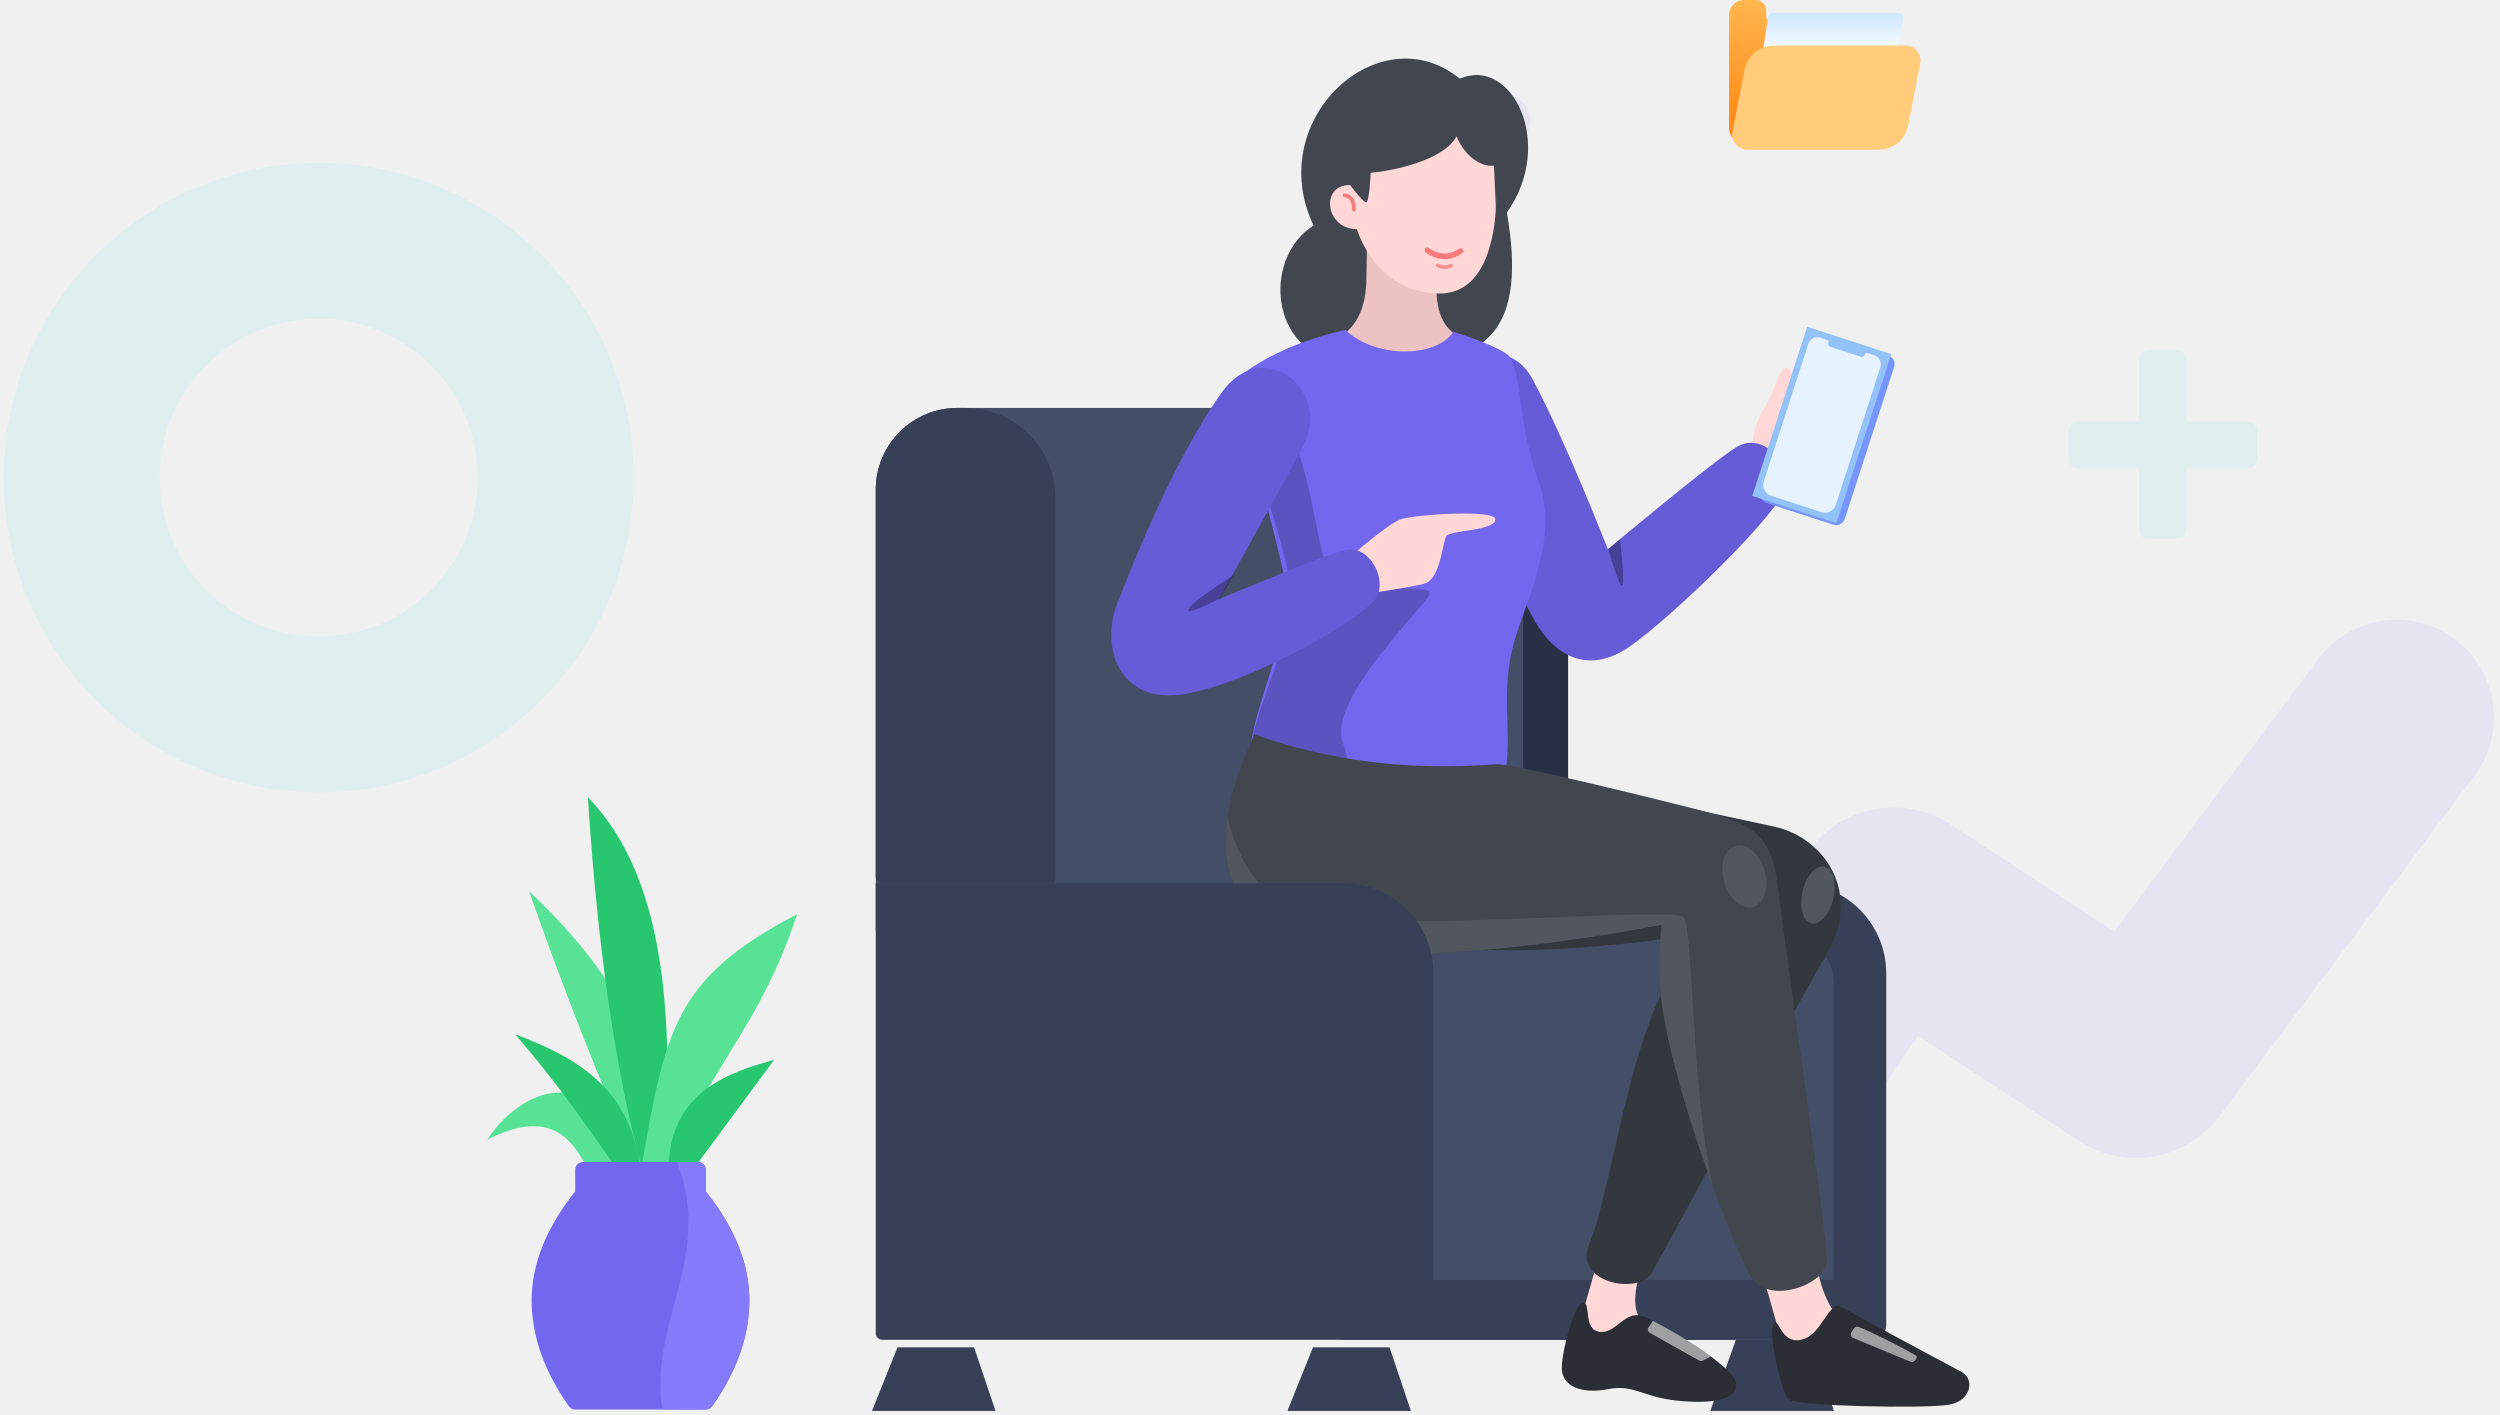
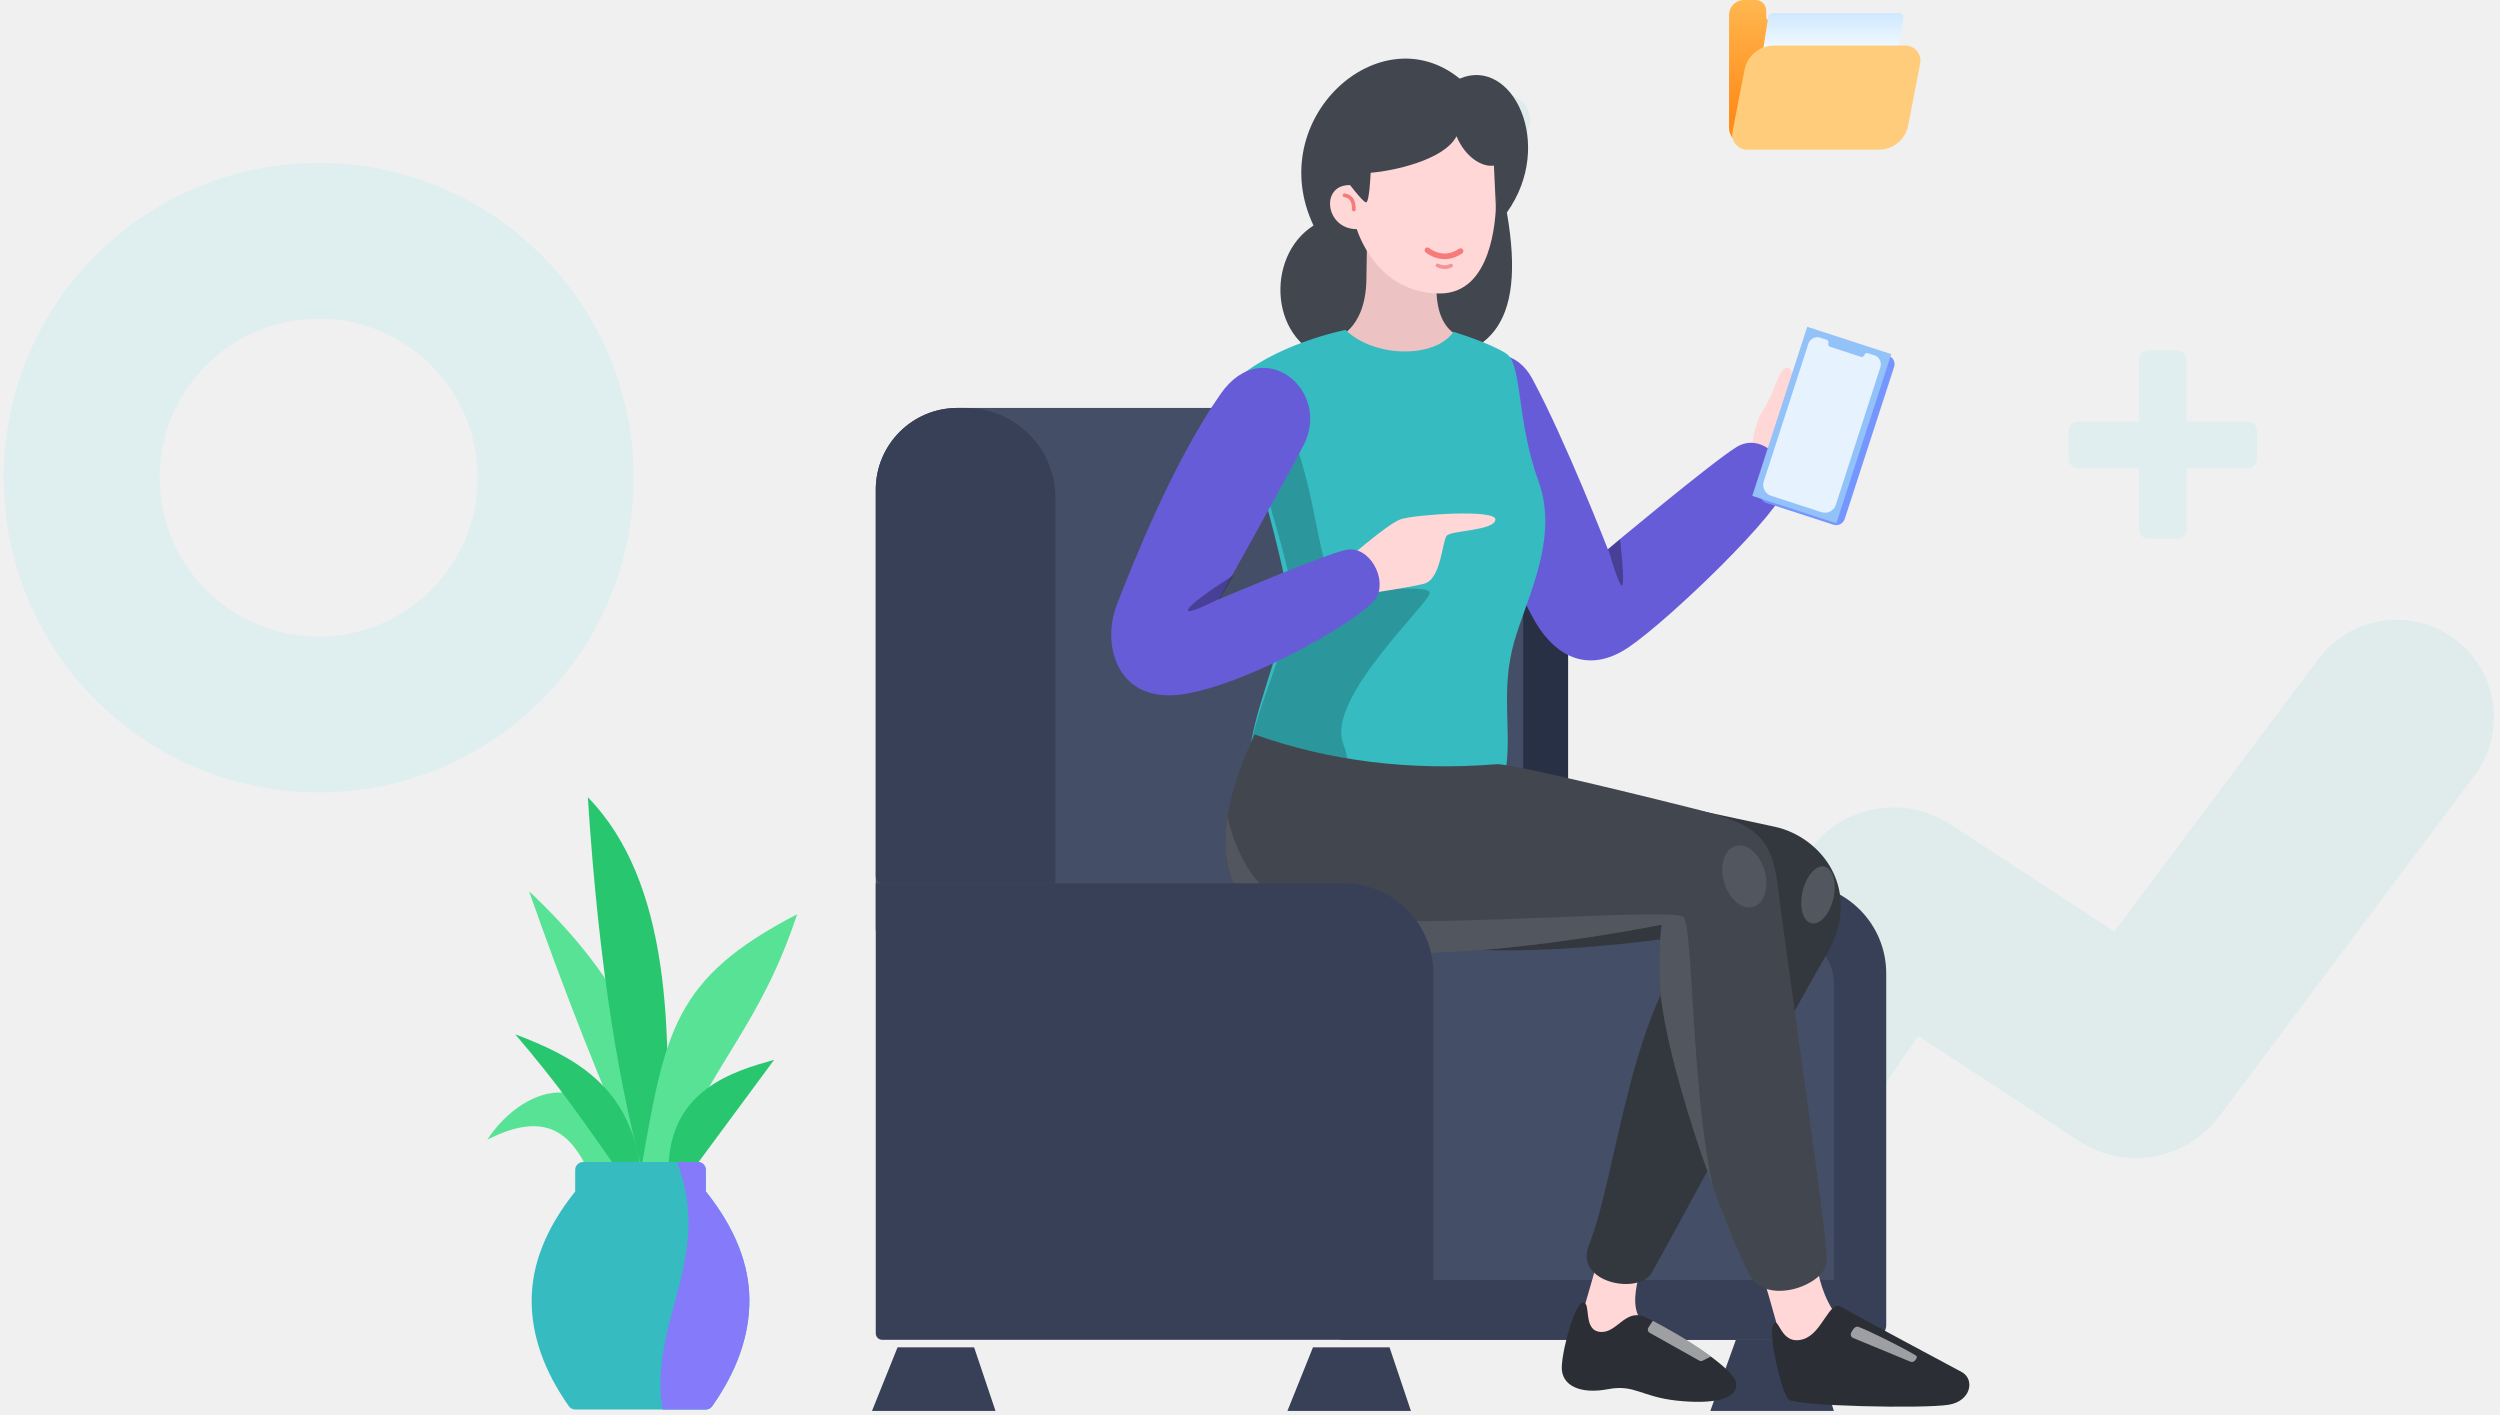
<svg xmlns="http://www.w3.org/2000/svg" xmlns:xlink="http://www.w3.org/1999/xlink" width="668px" height="378px" viewBox="0 0 668 378" version="1.1">
  <defs>
    <linearGradient x1="50%" y1="81.177%" x2="50%" y2="-34.513%" id="linearGradient-1">
      <stop stop-color="#FF8C19" offset="0%" />
      <stop stop-color="#FFC967" offset="100%" />
    </linearGradient>
    <linearGradient x1="62.11%" y1="31.381%" x2="62.11%" y2="-27.478%" id="linearGradient-2">
      <stop stop-color="#F8FDFF" offset="0%" />
      <stop stop-color="#AAD4FF" offset="100%" />
    </linearGradient>
    <path d="M13.75,0.112 L44.423,0.112 C45.591,0.112 46.538,1.052 46.538,2.212 L46.538,7.986 C54.295,17.698 58.173,27.409 58.173,37.121 C58.173,46.533 54.861,55.946 48.238,65.358 C47.842,65.92 47.194,66.255 46.503,66.255 L11.67,66.255 C10.979,66.255 10.331,65.92 9.935,65.358 C3.312,55.946 0,46.533 0,37.121 C0,27.593 3.733,18.064 11.2,8.536 L11.635,7.986 L11.635,2.212 C11.635,1.052 12.582,0.112 13.75,0.112 Z" id="path-3" />
  </defs>
  <g id="📝-Pages-New" stroke="none" stroke-width="1" fill="none" fill-rule="evenodd">
    <g id="Two-Step-Verification" transform="translate(-143, -351)">
      <g id="two-step-illustration" transform="translate(143.5, 351)">
        <g id="Group-59" transform="translate(0.5, 25)">
-           <path d="M618.526,151.035 C627.14,139.537 643.451,137.194 654.957,145.802 C666.349,154.325 668.76,170.385 660.449,181.863 L660.194,182.209 L591.941,273.315 C583.247,284.919 567.102,287.862 554.884,280.139 L554.515,279.902 L511.548,251.798 L468.226,314.852 C460.171,326.575 444.212,329.64 432.396,321.812 L432.04,321.571 C420.309,313.522 417.241,297.573 425.075,285.765 L425.316,285.409 L482.086,202.783 C490.543,190.474 507.208,187.082 519.794,195.029 L520.174,195.273 L563.94,223.899 L618.526,151.035 Z" id="Path" fill="#7367F0" fill-rule="nonzero" opacity="0.085" />
-           <path d="M395.115,3.192 C397.299,0.019 401.65,-0.788 404.833,1.39 C407.973,3.539 408.803,7.791 406.725,10.952 L406.64,11.078 L389.631,35.786 C387.137,39.268 382.312,40.107 378.788,37.698 L378.663,37.611 L368.894,30.657 L358.306,47.429 C356.277,50.643 352.047,51.638 348.796,49.693 L348.668,49.614 C345.444,47.591 344.446,43.374 346.398,40.133 L346.476,40.005 L360.517,17.764 C362.83,14.1 367.685,12.999 371.36,15.305 L371.552,15.429 L371.741,15.559 L381.715,22.66 L395.115,3.192 Z" id="Path" fill="#7367F0" fill-rule="nonzero" opacity="0.085" />
+           <path d="M618.526,151.035 C627.14,139.537 643.451,137.194 654.957,145.802 C666.349,154.325 668.76,170.385 660.449,181.863 L660.194,182.209 L591.941,273.315 C583.247,284.919 567.102,287.862 554.884,280.139 L554.515,279.902 L511.548,251.798 L468.226,314.852 C460.171,326.575 444.212,329.64 432.396,321.812 L432.04,321.571 C420.309,313.522 417.241,297.573 425.075,285.765 L425.316,285.409 L482.086,202.783 C490.543,190.474 507.208,187.082 519.794,195.029 L520.174,195.273 L563.94,223.899 L618.526,151.035 Z" id="Path" fill="#36bbc1" fill-rule="nonzero" opacity="0.085" />
+           <path d="M395.115,3.192 C397.299,0.019 401.65,-0.788 404.833,1.39 C407.973,3.539 408.803,7.791 406.725,10.952 L406.64,11.078 L389.631,35.786 C387.137,39.268 382.312,40.107 378.788,37.698 L378.663,37.611 L368.894,30.657 L358.306,47.429 C356.277,50.643 352.047,51.638 348.796,49.693 L348.668,49.614 C345.444,47.591 344.446,43.374 346.398,40.133 L346.476,40.005 L360.517,17.764 C362.83,14.1 367.685,12.999 371.36,15.305 L371.552,15.429 L371.741,15.559 L381.715,22.66 L395.115,3.192 Z" id="Path" fill="#36bbc1" fill-rule="nonzero" opacity="0.085" />
          <path d="M583.235,116.441 L583.235,100.132 L583.235,100.132 L599.557,100.132 C600.937,100.132 602.057,99.012 602.057,97.632 L602.057,90.089 C602.057,88.708 600.937,87.589 599.557,87.589 L583.235,87.589 L583.235,87.589 L583.235,71.158 C583.235,69.778 582.116,68.658 580.735,68.658 L573.062,68.658 C571.682,68.658 570.562,69.778 570.562,71.158 L570.562,87.589 L570.562,87.589 L554.241,87.589 C552.86,87.589 551.741,88.708 551.741,90.089 L551.741,97.632 C551.741,99.012 552.86,100.132 554.241,100.132 L570.562,100.132 L570.562,100.132 L570.562,116.441 C570.562,117.821 571.682,118.941 573.062,118.941 L580.735,118.941 C582.116,118.941 583.235,117.821 583.235,116.441 Z" id="+" fill="#00CFE8" opacity="0.07" />
          <path d="M84.148,18.537 C130.622,18.537 168.297,56.187 168.297,102.63 C168.297,149.073 130.622,186.723 84.148,186.723 C37.674,186.723 -0.001,149.073 -0.001,102.63 C-0.001,56.187 37.674,18.537 84.148,18.537 Z M84.148,60.15 C60.671,60.15 41.64,79.169 41.64,102.63 C41.64,126.091 60.671,145.11 84.148,145.11 C107.625,145.11 126.657,126.091 126.657,102.63 C126.657,79.169 107.625,60.15 84.148,60.15 Z" id="Oval" fill="#00CFE8" opacity="0.074" />
        </g>
        <g id="Illustration" transform="translate(328, 189) scale(-1, 1) translate(-328, -189) translate(129.5, 0)">
          <path d="M47.111,236 L172,236 L172,236 L172,354 C172,356.209 170.209,358 168,358 L27,358 C24.791,358 23,356.209 23,354 L23,260.111 C23,246.795 33.795,236 47.111,236 Z" id="Rectangle" fill="#374057" />
          <polygon id="Rectangle" fill="#374057" points="37 334 144 334 144 358 37 358" />
          <polygon id="Path" fill="#374057" points="176.173 360 183 377 150 377 155.719 360" />
          <polygon id="Path" fill="#374057" points="63.173 358 70 377 37 377 42.719 358" />
          <polygon id="Path" fill="#374057" points="287.173 360 294 377 261 377 266.719 360" />
          <path d="M131.578,109.894 L172,109 L172,109 L172,248 L108,248 L108,134 C108,120.891 118.473,110.184 131.578,109.894 Z" id="Rectangle" fill="#283046" />
          <path d="M144.111,109 L271.16,109 C283.222,109 293,118.778 293,130.84 L293,248.253 C293,249.218 292.218,250 291.253,250 L120,250 L120,250 L120,133.111 C120,119.795 130.795,109 144.111,109 Z" id="Rectangle" fill="#454E67" />
          <path d="M269,109 L271.16,109 C283.222,109 293,118.778 293,130.84 L293,234.253 C293,235.218 292.218,236 291.253,236 L245,236 L245,236 L245,133 C245,119.745 255.745,109 269,109 Z" id="Rectangle" fill="#374057" />
          <path d="M49.6,250 L165,250 L165,250 L165,342 L37,342 L37,262.6 C37,255.641 42.641,250 49.6,250 Z" id="Rectangle" fill="#454E67" />
          <g id="Wom1.4" transform="translate(115.5, 196) scale(-1, 1) translate(-115.5, -196) translate(0, 15)">
            <g id="Head" transform="translate(46.12518, 0.659181)">
              <path d="M14.105,80.612 C-3.091,76.584 -4.223,52.84 8.85,44.604 C-4.632,16.172 26.547,-12.057 47.904,5.352 C61.905,-0.677 73.54,22.849 60.512,41.121 C65.975,72.494 54.857,80.604 34.816,80.949 L14.105,80.612 Z" id="Path" fill="#42474F" />
              <path d="M14.319,74.942 C14.319,74.942 22.684,72.966 22.974,59.178 C23.265,45.39 23.061,40.683 23.061,40.683 L41.486,40.349 C41.486,40.349 41.687,55.715 41.69,61.274 C41.698,76.202 52.038,74.942 52.038,74.942 C52.038,74.942 49.889,87.046 33.193,87.991 C20.157,88.729 14.319,74.942 14.319,74.942 Z" id="Path" fill="#EDC2C2" />
              <path d="M18.766,33.798 C10.546,33.478 11.887,45.583 20.425,45.566 C20.425,45.566 25.385,62.762 42.603,62.762 C56.587,62.762 57.496,42.72 57.623,38.722 C57.76,34.459 57.777,20.454 57.777,20.454 L18.446,20.436 L18.766,33.798 Z" id="Path" fill="#FFD7D7" />
              <path d="M39.589,49.839 C39.589,49.839 42.41,54.429 47.938,52.785" id="Path" stroke="#F77B7B" stroke-width="1.5" stroke-linecap="round" transform="translate(43.76387, 51.48989) rotate(-18) translate(-43.76387, -51.48989) " />
              <path d="M41.984,55.318 C43.28,55.865 44.509,55.866 45.585,55.237" id="Path" stroke="#F49494" stroke-linecap="round" transform="translate(43.78422, 55.47802) rotate(2) translate(-43.78422, -55.47802) " />
              <path d="M19.142,40.51 C19.661,38.637 19.434,37.002 17.586,36.257" id="Path-8" stroke="#F77B7B" stroke-linecap="round" transform="translate(18.4849, 38.38361) rotate(-13) translate(-18.4849, -38.38361) " />
              <path d="M17.465,32.302 C17.465,32.302 21.97,38.384 22.883,38.416 C23.796,38.448 24.115,30.507 24.115,30.507 C29.642,30.082 43.629,27.28 47.057,20.753 C49.455,26.512 54.038,29.07 57.05,28.579 L57.621,40.815 L59.026,16.216 L16.363,16.216 L17.465,32.302 Z" id="Path" fill="#42474F" />
            </g>
            <g id="LLeg" transform="translate(53.01019, 186.6562)">
              <path d="M91.622,132.095 C91.622,132.095 84.248,147.077 90.293,151.798 C96.347,156.52 112.338,165.369 112.338,165.369 L69.971,162.691 L79.389,130.015 L91.622,132.095 Z" id="Path" fill="#FFD7D7" />
              <path d="M74.069,146.353 C76.16,146.599 73.927,153.68 78.454,154.218 C82.972,154.756 85.168,148.047 90.295,150.174 C95.422,152.301 114.12,163.297 114.856,167.793 C115.601,172.287 108.635,173.61 99.081,172.595 C89.527,171.58 87.766,168.161 80.594,169.538 C73.431,170.914 68.065,168.72 68.301,163.455 C68.538,158.19 71.979,146.108 74.069,146.353 Z" id="Path" fill="#2B2E35" />
              <path d="M92.633,151.265 L91.452,153.047 C91.147,153.508 91.272,154.128 91.733,154.433 C91.753,154.447 91.774,154.46 91.796,154.472 L105.016,161.893 C105.308,162.057 105.662,162.064 105.96,161.912 L108.115,160.813 L108.115,160.813 C105.033,158.567 102.514,156.88 99.729,155.224 C97.591,153.952 95.225,152.641 92.633,151.265 Z" id="Path-14" fill-opacity="0.541" fill="#FFFFFF" />
              <path d="M27.8,0.045 C40.627,0.621 112.014,16.504 124.984,19.203 C137.954,21.901 148.92,36.503 139.029,53.411 C127.921,72.392 99.26,126.295 92.301,138.446 C88.857,144.46 71.481,141.088 75.562,130.994 C83.171,112.176 86.704,64.903 106.103,47.666 C106.103,47.666 40.866,59.088 12.686,46.005 C-7.794,36.495 -3.161,-1.348 27.8,0.045 Z" id="Path" fill="#33373E" />
            </g>
            <g id="LArm" transform="translate(90.69452, 79.64)">
              <path d="M80.996,30.762 C80.996,30.762 80.851,20.263 84.502,14.777 C88.152,9.29 88.297,3.462 91.06,3.653 C93.823,3.844 91.087,17.39 91.087,17.39 C91.087,17.39 94.593,16.043 97.111,14.339 C99.63,12.634 107.266,4.233 109.051,5.722 C112.076,8.259 107.203,22.567 104.549,25.428 C101.885,28.289 87.337,37.699 87.337,37.699 L80.996,30.762 Z" id="Path" fill="#FFD7D7" />
              <path d="M2.174,24.471 C8.141,38.392 19.065,63.966 23.569,71.596 C29.213,81.151 38.114,85.361 48.534,78.271 C59.484,70.822 89.634,41.767 90.518,35.185 C91.394,28.604 84.015,20.707 77.337,24.796 C70.66,28.884 42.915,52.111 42.915,52.111 C42.915,52.111 31.717,23.236 22.71,6.51 C14.909,-7.962 -6.908,3.307 2.174,24.471 Z" id="Path" fill="#675CD7" />
              <path d="M43.031,52.126 C45.036,58.967 46.272,62.19 46.741,61.794 C47.21,61.398 47.031,57.281 46.204,49.444 L43.031,52.126 Z" id="Path" fill-opacity="0.303" fill="#000000" />
            </g>
            <g id="PhoneMini4" transform="translate(191.388, 99.40203) scale(-1, 1) rotate(-18) translate(-191.388, -99.40203) translate(177.888, 74.90203)">
              <g id="Group-3" transform="translate(0, 0)">
                <path d="M3.151,0.756 L21.967,0.756 C23.292,0.756 24.367,1.83 24.367,3.156 L24.367,45.868 C24.367,47.194 23.292,48.268 21.967,48.268 L3.151,48.268 C1.826,48.268 0.751,47.194 0.751,45.868 L0.751,3.156 C0.751,1.83 1.826,0.756 3.151,0.756 Z" id="Rectangle" fill="#7596FF" fill-rule="nonzero" />
                <rect id="Rectangle" fill="#93C2F9" x="2.53" y="0.131" width="23.615" height="47.513" />
                <path d="M6.751,1.828 L8.542,1.828 C8.907,1.828 9.211,2.093 9.274,2.441 L9.286,2.576 C9.286,2.989 9.618,3.323 10.029,3.323 L18.665,3.323 C19.03,3.323 19.333,3.059 19.396,2.71 L19.408,2.576 C19.408,2.163 19.741,1.828 20.152,1.828 L21.934,1.828 C23.257,1.828 24.343,2.854 24.448,4.158 L24.457,4.368 L24.457,4.368 L24.423,43.006 C24.418,44.691 23.06,46.057 21.384,46.06 L7.214,46.06 C5.61,46.063 4.297,44.811 4.186,43.226 L4.178,43.008 C4.178,43.007 4.178,43.006 4.181,43.006 L4.215,4.378 C4.216,2.969 5.351,1.828 6.751,1.828 Z" id="Rectangle" fill="#E6F3FF" fill-rule="nonzero" />
              </g>
            </g>
            <g id="Body" transform="translate(33.24044, 73.15361)">
-               <path d="M0,14.183 C0,14.183 14.378,62.616 14.804,71.783 C15.23,80.952 3.044,107.899 5.119,114.71 C9.903,130.449 70.976,137.226 73.31,116.053 C74.398,106.179 72.133,97.316 74.743,85.681 C77.343,74.046 87.795,56.757 81.867,40.501 C75.938,24.246 77.527,9.207 73.287,6.364 C69.047,3.522 59.135,0.503 59.135,0.503 C54.315,7.639 38.043,7.535 30.279,-8.0380147e-14 C30.279,-8.0380147e-14 10.99,3.764 0,14.183 Z" id="Path" fill="#7367F0" />
+               <path d="M0,14.183 C0,14.183 14.378,62.616 14.804,71.783 C15.23,80.952 3.044,107.899 5.119,114.71 C9.903,130.449 70.976,137.226 73.31,116.053 C74.398,106.179 72.133,97.316 74.743,85.681 C77.343,74.046 87.795,56.757 81.867,40.501 C75.938,24.246 77.527,9.207 73.287,6.364 C69.047,3.522 59.135,0.503 59.135,0.503 C54.315,7.639 38.043,7.535 30.279,-8.0380147e-14 C30.279,-8.0380147e-14 10.99,3.764 0,14.183 Z" id="Path" fill="#36bbc1" />
              <path d="M12.885,22.027 C22.469,37.328 22.44,63.968 27.588,67.457 C32.735,70.946 52.769,67.522 52.769,70.285 C52.769,73.048 25.083,98.369 29.628,110.474 C32.008,116.812 31.363,122.483 27.692,127.485 L26.493,127.223 C15.585,124.743 6.815,120.289 5.119,114.71 C3.044,107.899 16.636,80.952 16.21,71.783 C15.848,64.001 4.42,27.926 0.974,17.199 C3.78,12.22 7.749,13.829 12.885,22.027 Z" id="Path" fill-opacity="0.199" fill="#000000" />
            </g>
            <g id="RArm" transform="translate(0, 83.28828)">
              <path d="M62.468,52.486 C62.468,52.486 74.579,41.704 78.287,40.452 C81.994,39.201 103.707,37.698 103.57,40.525 C103.414,43.555 91.752,43.38 90.544,44.871 C89.335,46.36 89.061,56.546 84.493,57.69 C79.934,58.833 66.267,60.805 66.267,60.805 L62.468,52.486 Z" id="Path" fill="#FFD7D7" />
              <path d="M30.249,6.832 C17.49,24.947 6.596,52.541 2.415,63.299 C-1.767,74.057 2.451,90.284 20.838,87.098 C39.192,83.921 68.395,66.657 71.626,61.621 C74.857,56.585 69.949,47.421 63.767,48.62 C58.04,49.73 29.634,61.881 29.634,61.881 C29.634,61.881 47.909,29.295 52.371,20.559 C59.825,5.971 41.488,-9.129 30.249,6.832 Z" id="Path" fill="#675CD7" />
              <path d="M29.923,61.658 C23.542,64.847 20.741,65.773 21.519,64.436 C22.297,63.098 26.316,60.08 33.576,55.381 L29.923,61.658 Z" id="Path" fill-opacity="0.303" fill="#000000" />
            </g>
            <g id="RLeg" transform="translate(30.92498, 181)">
              <path d="M158.258,138.352 C158.258,138.352 158.036,155.987 172.48,162.58 C186.915,169.172 197.2,168.775 195.891,173.872 C194.582,178.968 157.008,178.763 153.5,174.777 C150.509,171.386 144.005,139.811 142.215,142.225 L158.258,138.352 Z" id="Path" fill="#FFD7D7" />
              <path d="M146.83,158.092 C148.443,154.956 148.544,163.776 154.907,161.832 C160.07,160.255 161.835,151.228 165.098,153.205 C168.36,155.182 197.08,170.513 197.243,170.605 C200.779,172.521 199.791,178.326 193.819,179.339 C187.183,180.464 152.799,179.706 150.953,177.927 C149.108,176.147 145.536,160.606 146.83,158.092 Z" id="Path" fill="#2B2E35" />
              <path d="M169.346,158.477 C168.773,158.477 168.22,159.03 167.687,160.135 C167.447,160.633 167.656,161.231 168.154,161.471 C168.171,161.479 168.188,161.487 168.205,161.494 L183.556,167.852 C183.931,168.007 184.362,167.921 184.647,167.634 C185.165,167.115 185.35,166.702 185.204,166.396 C184.924,165.808 170.428,158.477 169.346,158.477 Z" id="Path-14" fill-opacity="0.541" fill="#FFFFFF" />
              <path d="M8.291,0.25 C-4.141,26.66 -1.621,44.4 15.849,53.468 C41.192,66.624 117.059,51.064 117.059,51.064 C117.059,51.064 115.703,62.044 117.059,71.837 C120.6,97.413 137.439,140.025 141.002,145.379 C145.929,152.783 160.937,147.199 161.22,141.034 C161.502,134.869 149.906,56.129 148.142,41.113 C146.388,26.097 140.849,23.916 124.671,19.811 C120.955,18.868 77.003,7.881 72.977,8.201 C49.914,10.035 28.351,7.385 8.291,0.25 Z" id="Path" fill="#42474F" />
              <path d="M28.732,49.38 C53.822,52.208 120.247,46.378 122.915,49.027 C125.462,51.556 125.037,95.556 130.751,121.022 L129.882,118.617 C124.508,103.604 118.929,85.345 117.059,71.837 C115.703,62.044 117.059,51.064 117.059,51.064 L114,51.66 C99.578,54.385 38.15,65.045 15.849,53.468 C3.765,47.196 -1.166,36.775 1.056,22.205 C4.882,38.673 14.107,47.731 28.732,49.38 Z" id="Path" fill="#52565E" />
              <ellipse id="Oval" fill="#52565E" transform="translate(158.8419, 43.12891) rotate(13) translate(-158.8419, -43.12891) " cx="158.842" cy="43.129" rx="4.218" ry="7.775" />
              <ellipse id="Oval" fill="#52565E" transform="translate(139.1624, 38.17969) rotate(-16) translate(-139.1624, -38.17969) " cx="139.162" cy="38.18" rx="5.625" ry="8.481" />
            </g>
          </g>
          <path d="M168.111,236 L293,236 L293,236 L293,356.253 C293,357.218 292.218,358 291.253,358 L144,358 L144,358 L144,260.111 C144,246.795 154.795,236 168.111,236 Z" id="Rectangle" fill="#374057" />
          <g id="Group-37" transform="translate(39, 20) scale(-1, 1) translate(-39, -20) translate(13, 0)">
            <path d="M4,0 L7.115,0 C8.666,1.047395e-15 9.923,1.257 9.923,2.808 L9.923,4.397 C9.923,5.07 10.469,5.616 11.142,5.616 L41.067,5.616 C43.276,5.616 45.067,7.407 45.067,9.616 L45.067,34.261 C45.067,36.47 43.276,38.261 41.067,38.261 L4,38.261 C1.791,38.261 -1.73547709e-16,36.47 0,34.261 L0,4 C-2.705415e-16,1.791 1.791,4.05812251e-16 4,0 Z" id="Rectangle" fill="url(#linearGradient-1)" />
            <path d="M11.688,3.478 L45.375,3.478 C46.048,3.478 46.594,4.024 46.594,4.698 C46.594,4.761 46.589,4.824 46.58,4.886 L41.517,37.23 C41.424,37.824 40.913,38.261 40.312,38.261 L6.625,38.261 C5.952,38.261 5.406,37.715 5.406,37.042 C5.406,36.978 5.411,36.915 5.42,36.853 L10.483,4.509 C10.576,3.916 11.087,3.478 11.688,3.478 Z" id="Rectangle" fill="url(#linearGradient-2)" />
            <path d="M51.078,16.934 L47.867,33.521 C47.138,37.283 43.844,40 40.013,40 L4.849,40 C2.64,40 0.849,38.209 0.849,36 C0.849,35.745 0.873,35.49 0.922,35.24 L4.133,18.653 C4.862,14.891 8.156,12.174 11.987,12.174 L47.151,12.174 C49.36,12.174 51.151,13.965 51.151,16.174 C51.151,16.429 51.127,16.684 51.078,16.934 Z" id="Rectangle" fill="#FFCC7B" />
          </g>
          <g id="Group-79" transform="translate(314, 213)">
            <g id="Group-86">
              <path d="M41.464,101.6 C52.473,76.75 62.474,51.229 71.63,25.144 C50.54,44.978 34.141,69.142 36.476,101.6 L41.464,101.6 Z" id="Path-113" fill="#57E295" />
              <path d="M35.597,104.195 C32.991,61.823 34.095,22.471 55.933,0 C52.921,46.523 47.286,79.296 40.15,104.195 L35.597,104.195 Z" id="Rectangle" fill="#28C76F" />
              <path d="M34.595,99.782 C22.394,70.173 10.134,61.685 4.24620339e-14,31.291 C33.167,48.452 35.246,62.622 41.756,99.782 L34.595,99.782 Z" id="Path-112" fill="#57E295" />
              <path d="M28.028,99.782 L6.141,70.173 C16.712,73.179 34.38,78.048 34.38,99.782 L28.028,99.782 Z" id="Path-114" fill="#28C76F" />
              <path d="M48.499,99.782 L55.801,99.782 C60.441,90.115 66.98,83.46 82.799,91.527 C72.43,75.767 51.154,70.998 48.499,99.782 Z" id="Path-116" fill="#57E295" />
              <path d="M41.783,99.782 L47.855,99.782 C58.999,83.881 63.79,76.952 75.322,63.372 C60.13,69.124 44.536,76.952 41.783,99.782 Z" id="Path-117" fill="#28C76F" />
            </g>
            <g id="Group-85" transform="translate(12.76923, 97.375)">
              <mask id="mask-4" fill="white">
                <use xlink:href="#path-3" />
              </mask>
-               <use id="Rectangle" fill="#7367F0" xlink:href="#path-3" />
+               <use id="Rectangle" fill="#36bbc1" xlink:href="#path-3" />
              <path d="M-7.404,-1.706 L20.096,-1.706 C6.931,28.715 32.9,46.73 20.096,77.036 L-7.404,77.036 L-7.404,-1.706 Z" id="Rectangle" fill="#857AF9" mask="url(#mask-4)" />
            </g>
          </g>
        </g>
      </g>
    </g>
  </g>
</svg>
